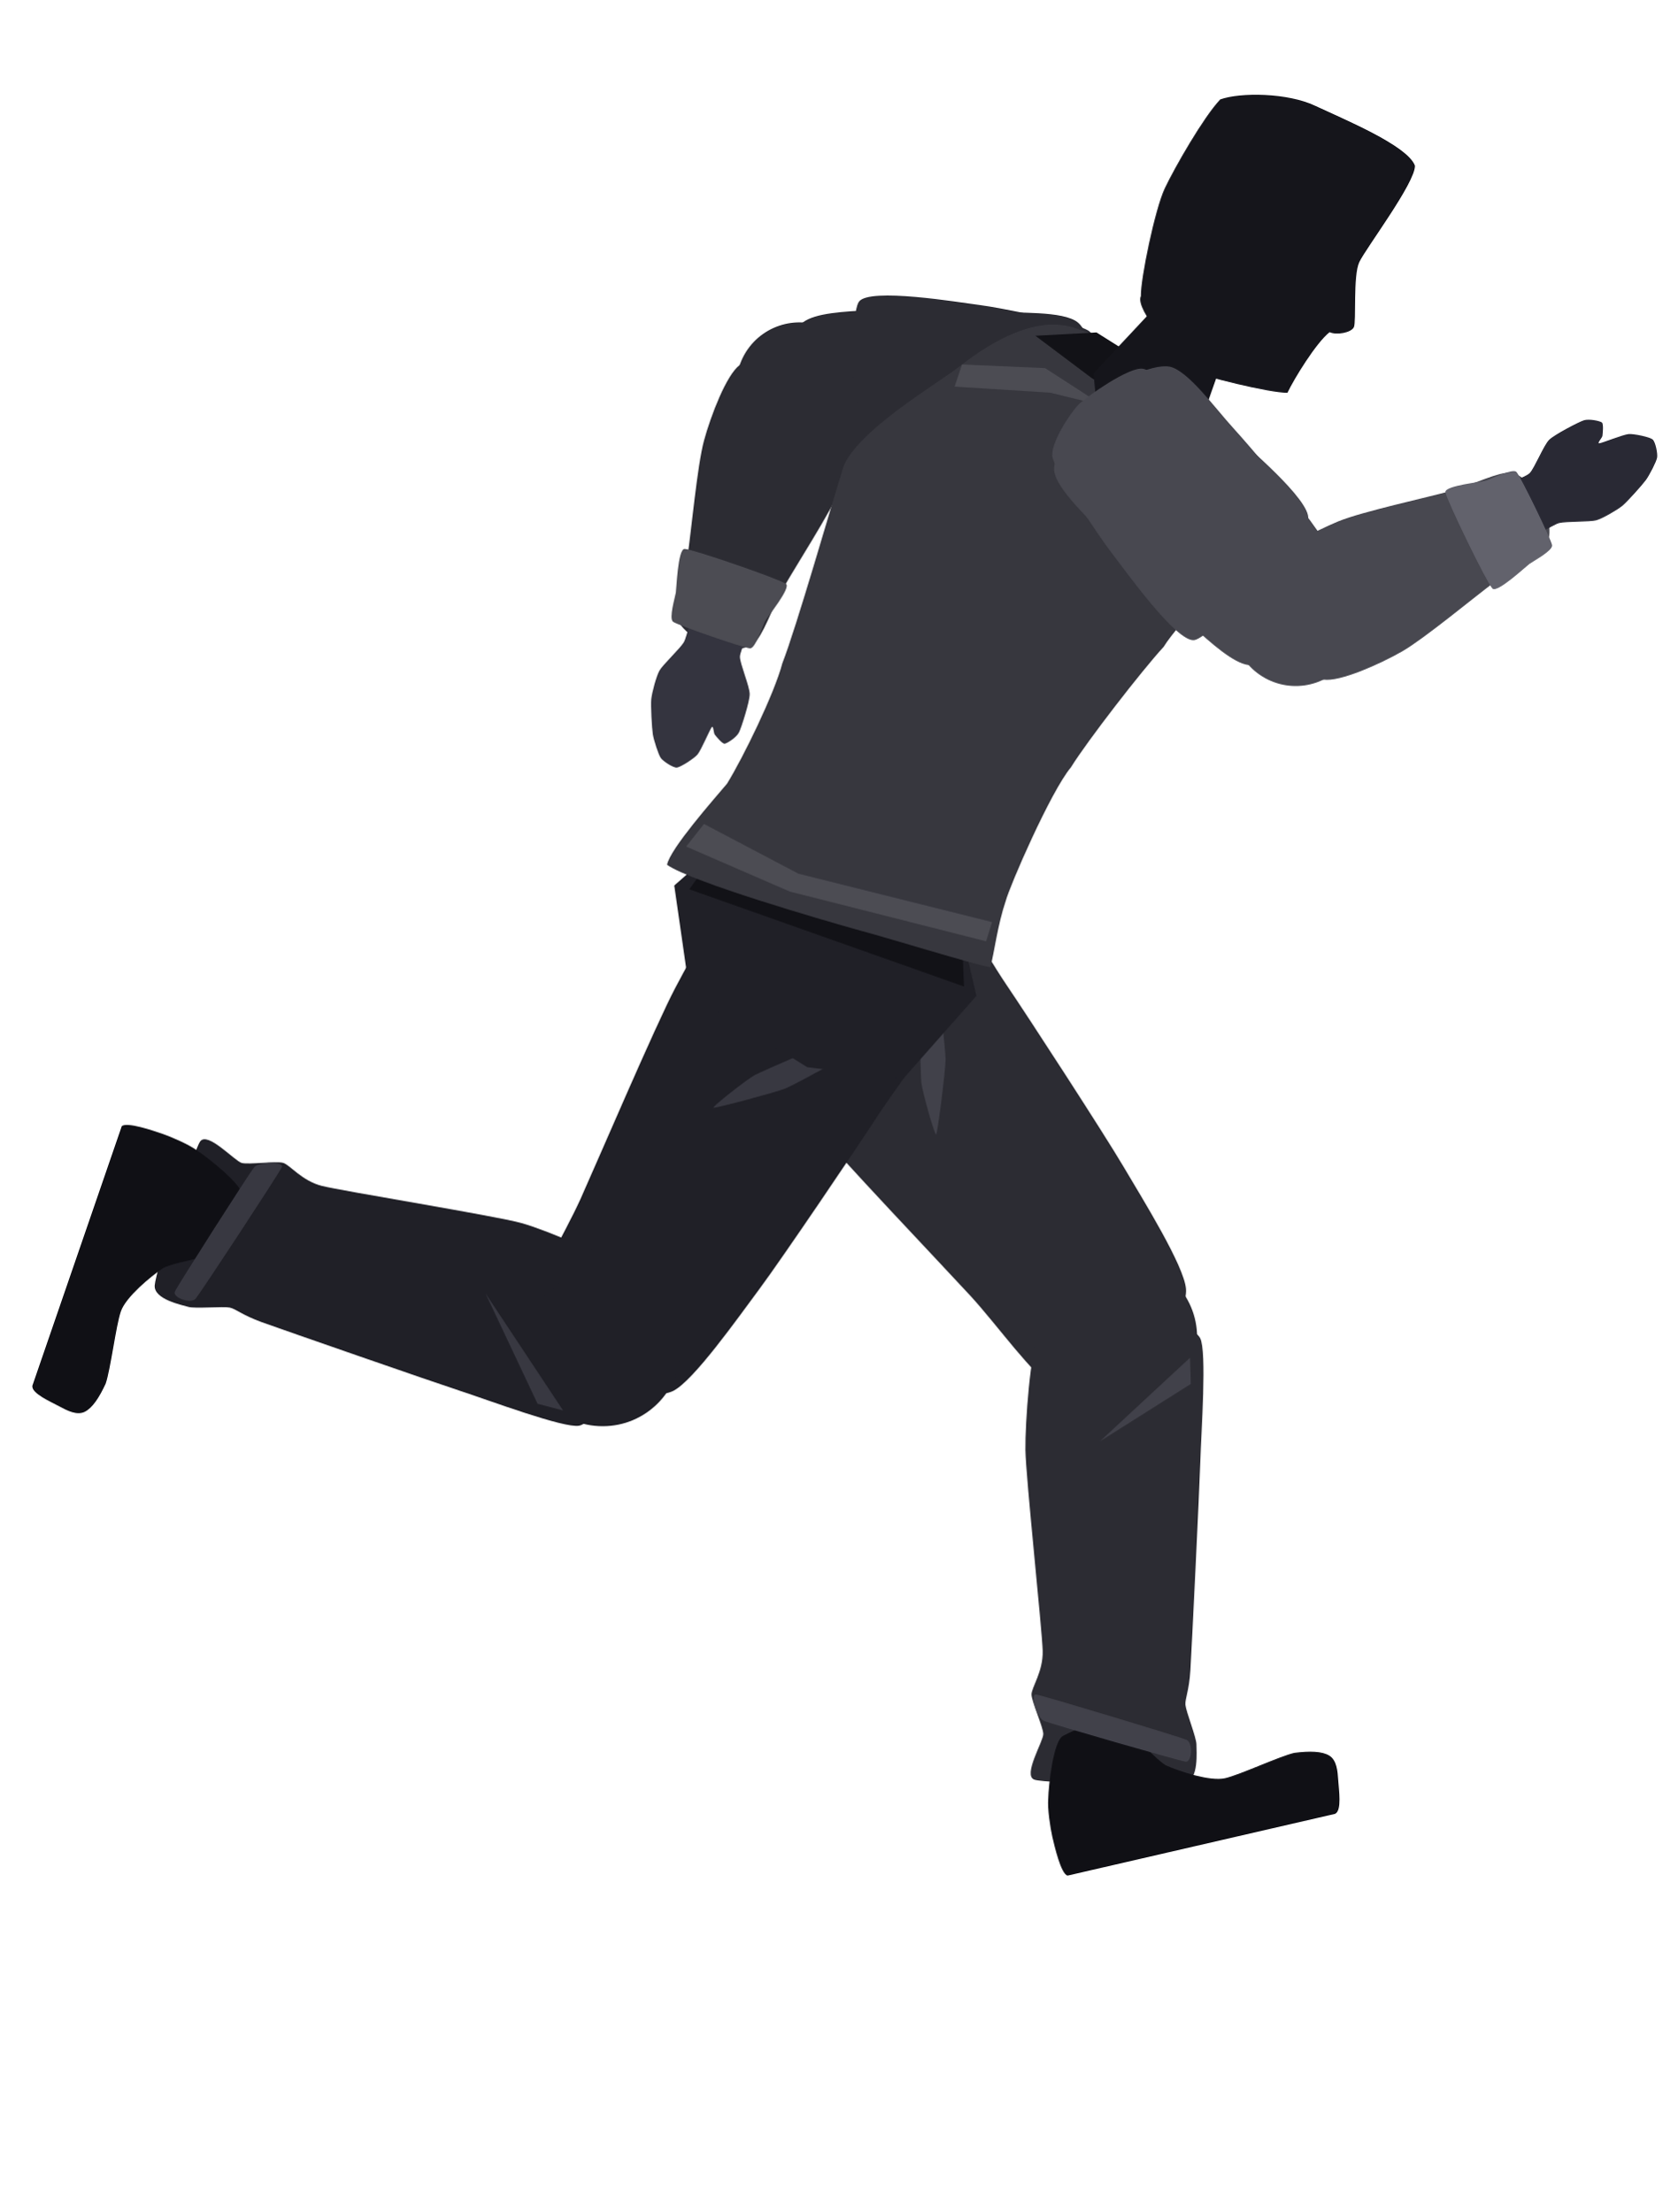
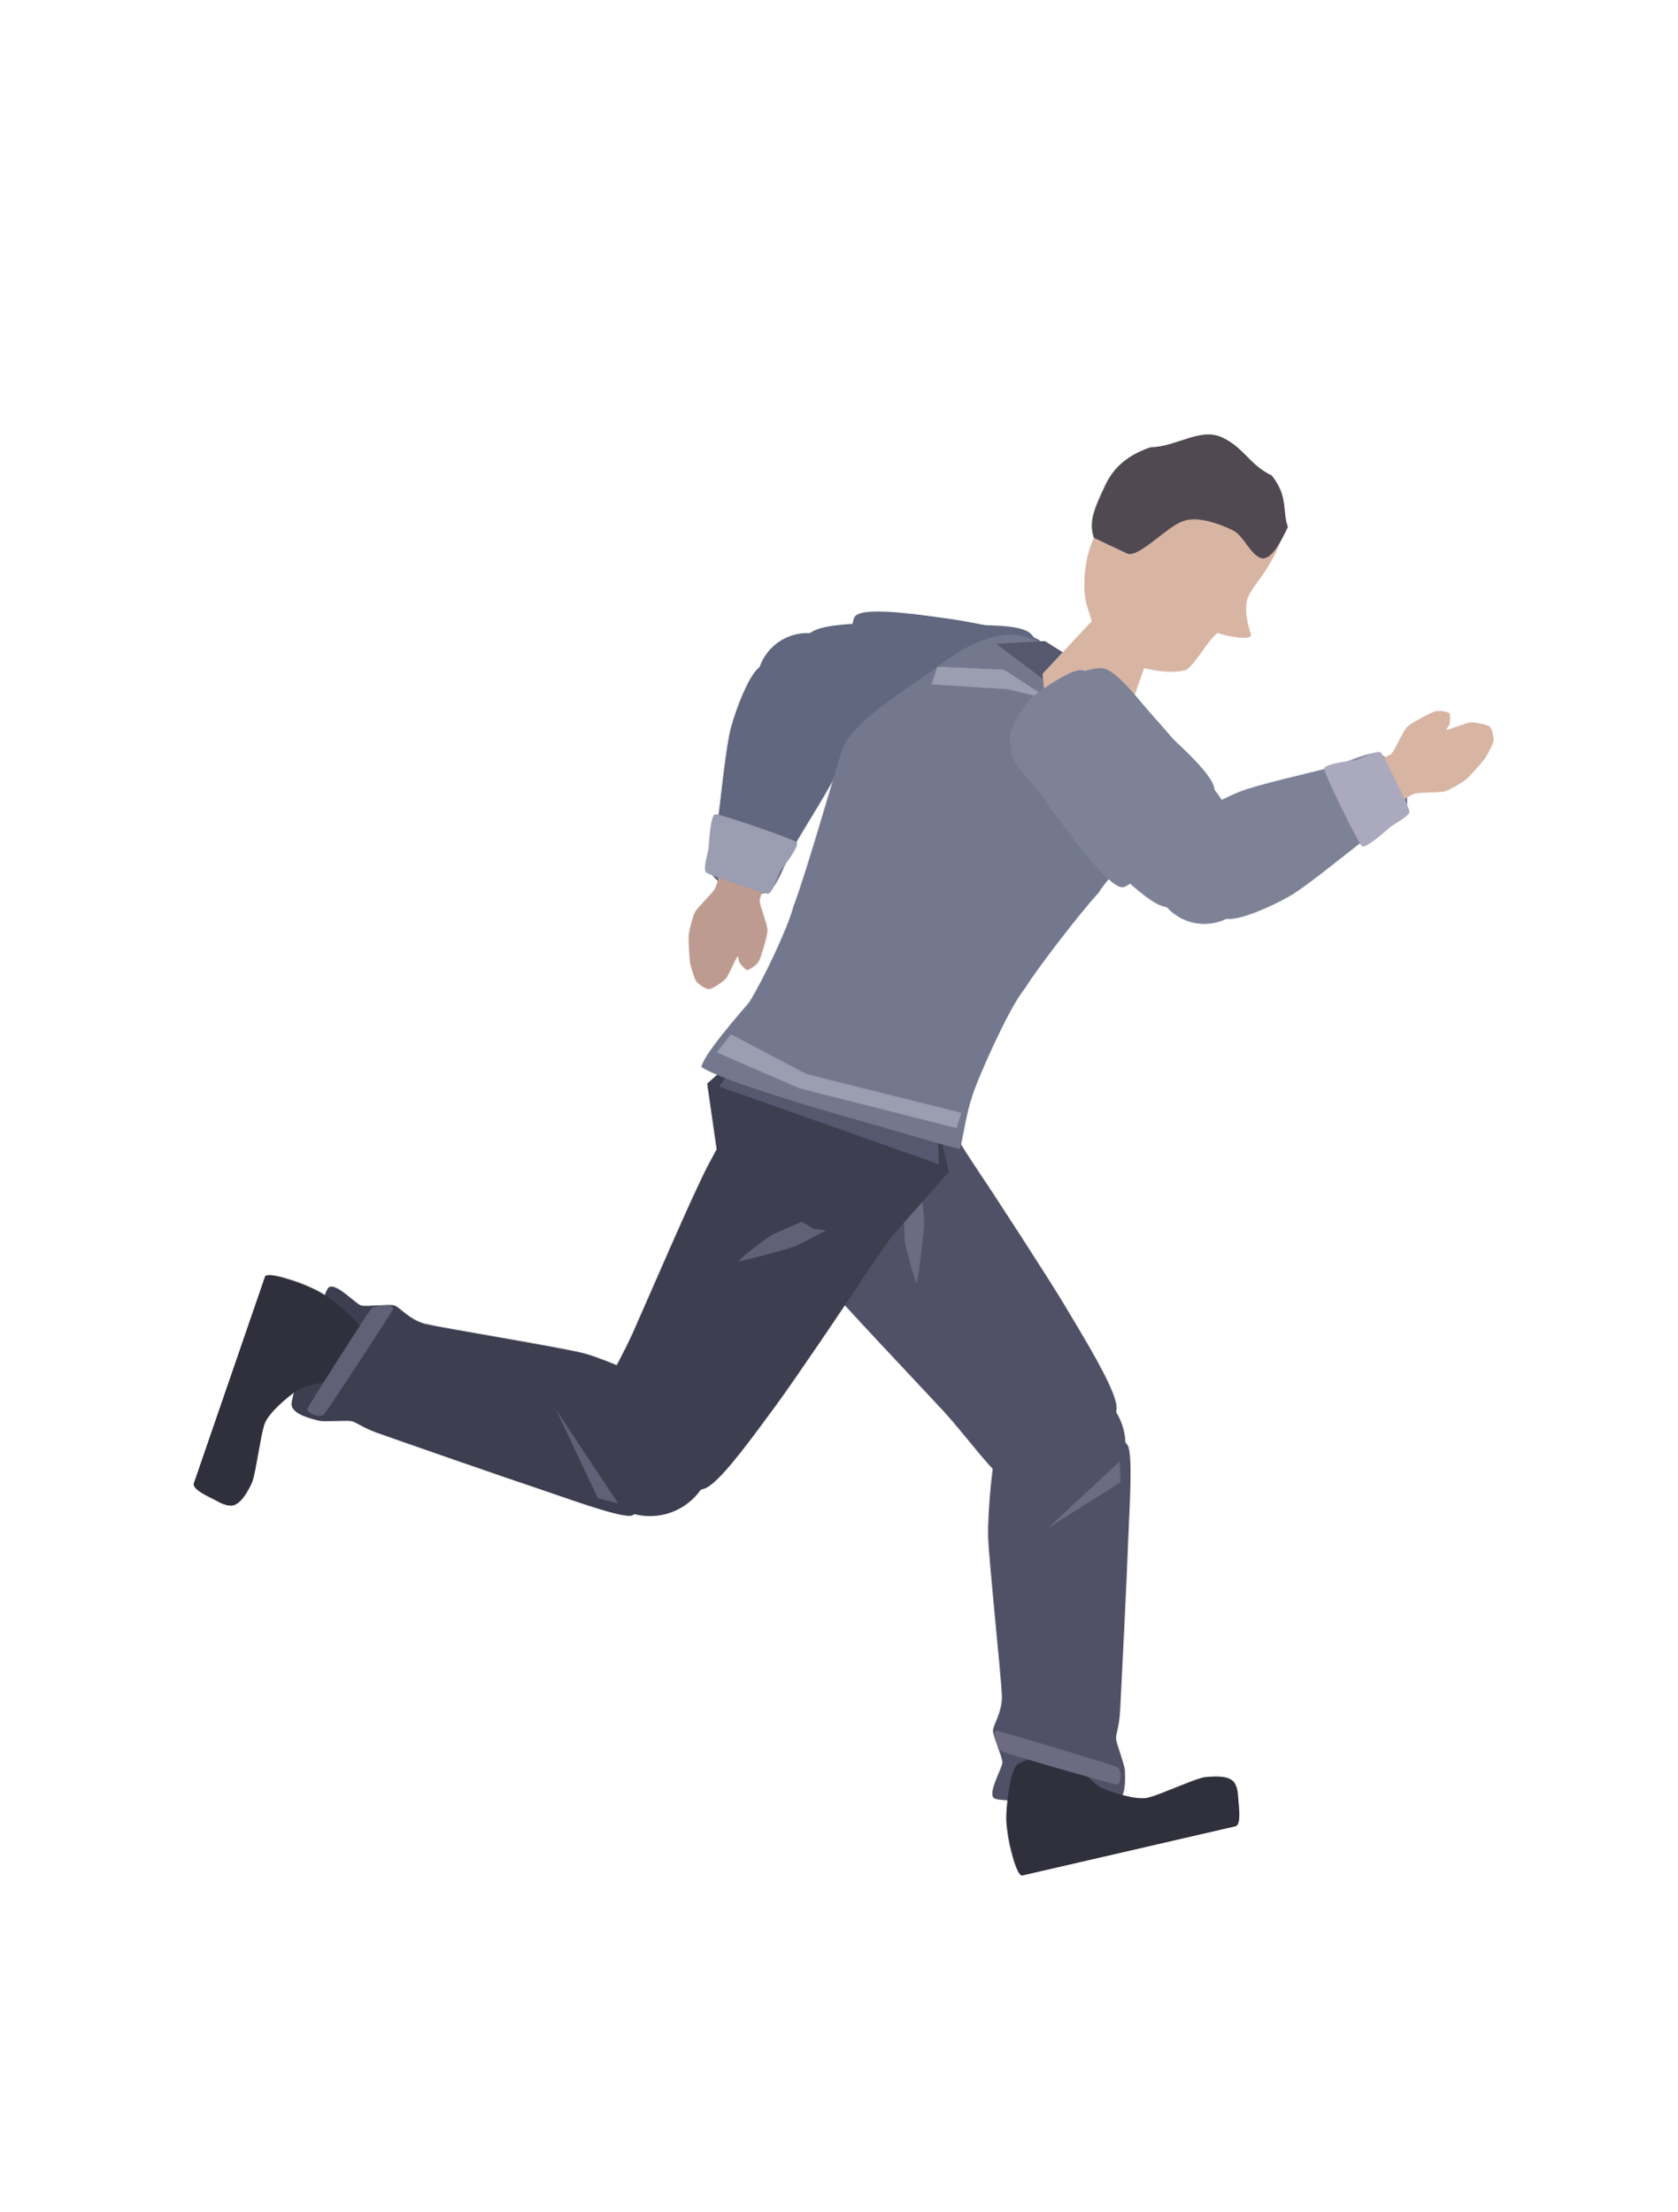
<svg xmlns="http://www.w3.org/2000/svg" width="220" height="290" viewBox="105 435 110 145">
-   <g data-runner-model="bret-runner-parkour-v4-jacket-silhouette" transform="translate(0 0)">
-     <g transform="rotate(26 160 496)">
-       <path d="M160.243,457.303C159.725,456.082 157.79,453.58 156.607,453.305C155.425,453.031 152.79,454.503 151.149,455.188C149.507,455.872 145.377,457.787 143.981,458.57C142.584,459.353 140.861,460.289 140.409,461.213C139.957,462.138 140.081,464.689 140.503,465.682C140.924,466.675 142.673,468.536 143.652,468.853C144.632,469.17 146.501,468.581 148.034,468.12C149.568,467.66 153.814,466.019 155.447,465.313C157.079,464.608 159.969,463.736 160.593,462.695C161.216,461.653 160.761,458.523 160.243,457.303Z" fill="#2C2C33" />
-       <path d="M146.181,465.033C146.181,467.325 144.323,469.183 142.031,469.183C139.739,469.183 137.881,467.325 137.881,465.033C137.881,462.741 139.739,460.883 142.031,460.883C144.323,460.883 146.181,462.741 146.181,465.033Z" fill="#2C2C33" />
-       <path d="M160.198,456.236C159.876,455.561 158.353,453.586 157.465,453.484C156.577,453.382 151.621,454.66 150.33,455.101C149.039,455.542 143.311,457.217 143.118,458.38C142.925,459.542 147.086,467.416 148.185,468.015C149.285,468.615 154.173,465.67 155.33,465.037C156.487,464.404 160.602,461.776 161.04,460.984C161.478,460.192 160.519,456.91 160.198,456.236Z" fill="#2C2C33" />
-       <path d="M141.854,463.591C140.783,463.723 138.416,464.574 137.912,465.539C137.408,466.504 137.667,469.358 137.979,471.011C138.292,472.665 139.864,476.802 140.318,478.261C140.772,479.719 140.964,481.619 141.472,482.229C141.981,482.84 143.548,483.043 144.232,482.959C144.916,482.875 146.387,482.299 146.733,481.583C147.079,480.868 146.805,478.978 146.893,477.453C146.981,475.928 147.505,471.534 147.408,469.854C147.312,468.173 146.872,465.341 146.15,464.527C145.428,463.713 142.925,463.46 141.854,463.591Z" fill="#2C2C33" />
-       <path d="M145.854,480.583C146.242,480.747 146.11,482.335 146.321,482.742C146.532,483.15 147.755,484.208 147.967,484.656C148.178,485.104 148.438,486.855 148.432,487.218C148.427,487.582 148.045,488.208 147.909,488.29C147.773,488.372 147.196,488.101 147.072,488.04C146.949,487.98 146.721,487.519 146.676,487.686C146.631,487.853 146.712,489.369 146.622,489.708C146.533,490.046 145.988,490.944 145.782,491.07C145.576,491.196 144.798,491.095 144.56,490.968C144.323,490.841 143.635,490.12 143.409,489.8C143.184,489.48 142.448,488.165 142.304,487.769C142.16,487.374 141.939,486.273 141.967,485.846C141.995,485.419 142.538,483.978 142.586,483.503C142.634,483.029 142.116,481.395 142.442,481.103C142.769,480.811 145.467,480.419 145.854,480.583Z" fill="#34343F" />
-       <path d="M139.941,477.964C139.566,478.185 140.605,480.507 140.69,480.784C140.776,481.061 141.006,482.516 141.365,482.585C141.724,482.654 146.351,482.096 146.675,481.933C147,481.77 146.758,480.155 146.774,479.866C146.79,479.576 147.349,477.219 146.939,477.105C146.529,476.991 140.316,477.743 139.941,477.964Z" fill="#4C4C53" />
+   <g data-runner-model="bret-runner-soft-v5-silhouette" transform="translate(0 0)">
+     <g transform="rotate(26 160 508.4)">
+       <path d="M160.194,477.442C159.78,476.466 158.232,474.464 157.286,474.244C156.34,474.024 154.232,475.203 152.919,475.75C151.606,476.298 148.301,477.829 147.184,478.456C146.068,479.083 144.689,479.831 144.328,480.57C143.966,481.31 144.065,483.351 144.402,484.145C144.74,484.94 146.139,486.429 146.922,486.683C147.705,486.936 149.201,486.464 150.428,486.096C151.654,485.728 155.051,484.415 156.358,483.851C157.664,483.286 159.975,482.589 160.474,481.756C160.973,480.923 160.609,478.419 160.194,477.442Z" fill="#61677F" />
+       <path d="M148.945,483.627C148.945,485.46 147.458,486.947 145.625,486.947C143.791,486.947 142.305,485.46 142.305,483.627C142.305,481.793 143.791,480.307 145.625,480.307C147.458,480.307 148.945,481.793 148.945,483.627Z" fill="#61677F" />
+       <path d="M160.158,476.588C159.901,476.048 158.683,474.469 157.972,474.387C157.262,474.306 153.297,475.328 152.264,475.681C151.231,476.033 146.648,477.374 146.494,478.304C146.34,479.234 149.669,485.533 150.548,486.012C151.428,486.492 155.338,484.136 156.264,483.63C157.189,483.124 160.481,481.021 160.832,480.387C161.182,479.753 160.415,477.128 160.158,476.588Z" fill="#61677F" />
+       <path d="M145.483,482.473C144.626,482.578 142.732,483.259 142.329,484.031C141.927,484.803 142.133,487.086 142.383,488.409C142.634,489.732 143.891,493.042 144.254,494.208C144.617,495.375 144.771,496.895 145.178,497.384C145.585,497.872 146.838,498.034 147.385,497.967C147.933,497.9 149.11,497.439 149.386,496.867C149.663,496.294 149.444,494.782 149.515,493.563C149.585,492.343 150.004,488.827 149.927,487.483C149.849,486.139 149.498,483.873 148.92,483.222C148.342,482.571 146.34,482.368 145.483,482.473Z" fill="#61677F" />
+       <path d="M148.684,496.066C148.994,496.198 148.888,497.468 149.057,497.794C149.226,498.12 150.204,498.967 150.373,499.325C150.542,499.683 150.75,501.084 150.746,501.375C150.741,501.665 150.436,502.166 150.327,502.232C150.218,502.298 149.757,502.081 149.658,502.032C149.559,501.984 149.377,501.615 149.341,501.749C149.305,501.882 149.369,503.095 149.298,503.366C149.226,503.637 148.791,504.355 148.626,504.456C148.461,504.557 147.838,504.476 147.648,504.375C147.459,504.273 146.908,503.696 146.728,503.44C146.547,503.184 145.958,502.132 145.843,501.816C145.728,501.499 145.551,500.618 145.574,500.277C145.596,499.936 146.031,498.782 146.069,498.403C146.107,498.023 145.692,496.716 145.954,496.482C146.215,496.249 148.373,495.935 148.684,496.066Z" fill="#BE9B90" />
+       <path d="M143.953,493.971C143.653,494.148 144.484,496.005 144.552,496.227C144.621,496.449 144.805,497.613 145.092,497.668C145.379,497.723 149.08,497.277 149.34,497.147C149.6,497.016 149.406,495.724 149.419,495.493C149.432,495.261 149.879,493.375 149.551,493.284C149.223,493.193 144.253,493.795 143.953,493.971Z" fill="#9B9DB1" />
    </g>
-     <path d="M156.672,492.796C155.32,493.779 152.698,498.739 152.851,500.467C153.005,502.195 156.335,506.355 158.072,508.503C159.809,510.651 166.89,518.083 168.645,519.993C170.4,521.904 172.81,525.299 174.028,525.872C175.247,526.445 178.761,525.9 179.722,525.202C180.683,524.504 182.882,521.032 182.766,519.524C182.649,518.015 179.959,513.69 178.661,511.492C177.363,509.294 172.454,501.738 170.968,499.542C169.481,497.347 166.721,492.275 165.149,491.533C163.576,490.791 158.025,491.814 156.672,492.796Z" fill="#2C2C33" />
-     <path d="M178.422,520.406C177.521,520.396 173.623,521.817 173.097,522.639C172.571,523.461 172.213,528.323 172.236,530.076C172.259,531.83 173.335,541.901 173.369,543.264C173.403,544.628 172.634,545.658 172.637,546.121C172.641,546.583 173.393,548.232 173.409,548.707C173.425,549.182 172.034,551.436 172.826,551.708C173.617,551.98 181.821,552.1 182.724,551.903C183.627,551.706 183.451,549.824 183.452,549.391C183.452,548.958 182.764,547.219 182.73,546.805C182.697,546.391 182.973,545.88 183.056,544.517C183.139,543.155 183.653,532.626 183.708,530.776C183.762,528.926 184.146,523.638 183.697,522.756C183.247,521.875 179.323,520.416 178.422,520.406Z" fill="#2C2C33" />
-     <path d="M183.497,522.698C183.497,525.514 181.214,527.798 178.397,527.798C175.58,527.798 173.297,525.514 173.297,522.698C173.297,519.881 175.58,517.598 178.397,517.598C181.214,517.598 183.497,519.881 183.497,522.698Z" fill="#2C2C33" />
-     <path d="M164.613,494.369C164.679,494.297 166.183,497.822 166.326,498.428C166.469,499.033 166.999,503.804 167.002,504.462C167.006,505.121 166.481,509.304 166.385,509.398C166.29,509.491 165.486,506.608 165.417,506.023C165.347,505.437 165.274,500.334 165.226,499.635C165.177,498.936 164.547,494.441 164.613,494.369Z" fill="#41414A" />
-     <path d="M183.032,524.038C183.032,524.038 177.121,529.522 177.121,529.522C177.121,529.522 183.083,525.757 183.083,525.757C183.083,525.757 183.032,524.038 183.032,524.038Z" fill="#41414A" />
-     <path d="M173.733,552.956C173.748,552.131 174.07,549.081 174.729,548.826C175.366,548.473 177.053,547.776 177.877,547.791C178.724,547.903 180.478,550.167 181.438,550.766C182.352,551.171 184.354,551.838 185.328,551.613C186.302,551.388 188.896,550.174 189.87,549.949C190.867,549.821 191.691,549.836 192.171,550.136C192.651,550.436 192.711,551.14 192.748,551.747C192.786,552.354 193.003,553.741 192.539,553.951C191.564,554.176 175.779,557.82 175,558C174.565,557.895 174.138,556.044 174.003,555.459C173.868,554.875 173.673,553.585 173.733,552.956Z" fill="#101015" />
-     <path d="M172.937,546.124C172.516,546.068 172.997,547.65 173.438,547.848C173.879,548.046 182.318,550.472 182.739,550.529C183.161,550.585 183.246,549.296 182.805,549.097C182.364,548.899 173.359,546.18 172.937,546.124Z" fill="#41414A" />
-     <path d="M162.978,492.708C161.545,491.847 155.993,491.308 154.486,492.086C152.978,492.864 150.533,497.416 149.277,499.783C148.022,502.149 144.107,511.306 143.074,513.602C142.042,515.897 139.923,519.333 139.89,520.648C139.857,521.963 141.757,524.943 142.775,525.555C143.793,526.167 147.825,526.874 149.147,526.211C150.47,525.547 153.321,521.513 154.797,519.526C156.274,517.538 161.171,510.3 162.57,508.143C163.969,505.986 167.47,501.612 167.514,499.914C167.559,498.216 164.411,493.57 162.978,492.708Z" fill="#202027" />
-     <path d="M146.72,524.104C146.984,523.242 146.709,519.118 146.071,518.362C145.433,517.606 140.907,515.686 139.21,515.211C137.513,514.735 127.441,513.107 126.111,512.771C124.781,512.435 124.011,511.386 123.564,511.258C123.117,511.13 121.316,511.384 120.853,511.265C120.391,511.145 118.61,509.171 118.125,509.854C117.639,510.536 115.208,518.372 115.143,519.294C115.078,520.217 116.942,520.582 117.359,520.705C117.777,520.829 119.647,520.662 120.056,520.747C120.465,520.832 120.879,521.242 122.169,521.708C123.459,522.174 133.464,525.655 135.232,526.232C137,526.809 141.99,528.678 142.967,528.497C143.943,528.316 146.456,524.965 146.72,524.104Z" fill="#202027" />
-     <path d="M149.619,523.429C149.619,526.246 147.335,528.529 144.519,528.529C141.702,528.529 139.419,526.246 139.419,523.429C139.419,520.613 141.702,518.329 144.519,518.329C147.335,518.329 149.619,520.613 149.619,523.429Z" fill="#202027" />
-     <path d="M164.726,500.478C164.818,500.511 162.218,503.176 161.726,503.529C161.233,503.883 157.113,506.126 156.517,506.373C155.921,506.619 151.913,507.69 151.79,507.639C151.667,507.587 153.963,505.794 154.467,505.514C154.971,505.234 159.574,503.282 160.19,502.979C160.805,502.677 164.633,500.445 164.726,500.478Z" fill="#383841" />
-     <path d="M141.919,527.496C141.919,527.496 136.833,519.82 136.833,519.82C136.833,519.82 140.247,527.057 140.247,527.057C140.247,527.057 141.919,527.496 141.919,527.496Z" fill="#383841" />
-     <path d="M117.93,510.455C118.622,510.905 121.038,512.794 120.905,513.489C120.866,514.216 120.564,516.015 120.114,516.707C119.57,517.366 116.721,517.654 115.704,518.15C114.876,518.711 113.25,520.055 112.925,521C112.599,521.946 112.255,524.788 111.929,525.734C111.509,526.647 111.059,527.338 110.551,527.586C110.043,527.834 109.413,527.512 108.879,527.222C108.344,526.932 107.053,526.382 107.121,525.876C107.446,524.931 112.721,509.613 112.981,508.857C113.3,508.544 115.097,509.162 115.664,509.358C116.231,509.553 117.428,510.071 117.93,510.455Z" fill="#101015" />
-     <path d="M123.476,511.545C123.65,511.157 121.989,511.17 121.673,511.537C121.357,511.904 116.637,519.311 116.464,519.699C116.291,520.087 117.509,520.535 117.825,520.168C118.141,519.801 123.303,511.934 123.476,511.545Z" fill="#383841" />
-     <g transform="rotate(26 160 496)">
-       <g transform="rotate(-0.5 160 496)">
-         <path d="M152,491C152,491 166,491 166,491C166,491 170,496 170,496C170,496 168,503 168,503C168,503 162,505 162,505C162,505 153,504 153,504C153,504 149,498 149,498C149,498 152,491 152,491Z" fill="#202027" />
+     <path d="M157.338,505.837C156.256,506.623 154.158,510.592 154.281,511.974C154.404,513.356 157.068,516.684 158.458,518.403C159.847,520.121 165.512,526.066 166.916,527.595C168.32,529.123 170.248,531.839 171.223,532.297C172.197,532.756 175.009,532.32 175.778,531.762C176.547,531.203 178.306,528.425 178.212,527.219C178.119,526.012 175.967,522.552 174.929,520.794C173.891,519.035 169.963,512.99 168.774,511.234C167.585,509.477 165.377,505.42 164.119,504.826C162.861,504.233 158.42,505.051 157.338,505.837Z" fill="#505166" />
+     <path d="M174.738,527.925C174.017,527.917 170.898,529.054 170.478,529.711C170.057,530.369 169.77,534.259 169.789,535.661C169.807,537.064 170.668,545.121 170.695,546.212C170.722,547.303 170.107,548.126 170.11,548.496C170.113,548.867 170.714,550.186 170.727,550.565C170.74,550.945 169.627,552.749 170.26,552.966C170.894,553.184 177.457,553.28 178.179,553.123C178.902,552.965 178.761,551.459 178.761,551.113C178.762,550.766 178.211,549.375 178.184,549.044C178.157,548.713 178.378,548.304 178.445,547.214C178.511,546.124 178.923,537.701 178.966,536.221C179.01,534.741 179.317,530.51 178.957,529.805C178.598,529.1 175.459,527.933 174.738,527.925Z" fill="#505166" />
+     <path d="M178.798,529.758C178.798,532.011 176.971,533.838 174.718,533.838C172.464,533.838 170.638,532.011 170.638,529.758C170.638,527.505 172.464,525.678 174.718,525.678C176.971,525.678 178.798,527.505 178.798,529.758Z" fill="#505166" />
+     <path d="M163.691,507.095C163.744,507.037 164.946,509.858 165.061,510.342C165.175,510.826 165.599,514.643 165.602,515.17C165.605,515.697 165.184,519.043 165.108,519.118C165.032,519.193 164.389,516.887 164.333,516.418C164.278,515.949 164.219,511.867 164.18,511.308C164.142,510.749 163.638,507.153 163.691,507.095Z" fill="#6D6B82" />
+     <path d="M178.426,530.83C178.426,530.83 173.697,535.218 173.697,535.218C173.697,535.218 178.467,532.205 178.467,532.205C178.467,532.205 178.426,530.83 178.426,530.83Z" fill="#6D6B82" />
+     <path d="M170.986,553.965C170.998,553.305 171.256,550.865 171.783,550.661C172.293,550.379 173.642,549.821 174.302,549.833C174.979,549.923 176.383,551.734 177.15,552.213C177.882,552.537 179.483,553.07 180.262,552.89C181.042,552.71 183.116,551.739 183.896,551.559C184.693,551.457 185.353,551.469 185.737,551.709C186.121,551.948 186.169,552.512 186.199,552.998C186.229,553.483 186.403,554.593 186.031,554.761C185.251,554.941 172.624,557.856 172,558C171.652,557.916 171.31,556.435 171.202,555.967C171.094,555.5 170.938,554.468 170.986,553.965Z" fill="#30303D" />
+     <path d="M170.35,548.499C170.013,548.454 170.398,549.72 170.751,549.878C171.103,550.037 177.854,551.978 178.191,552.023C178.529,552.068 178.597,551.036 178.244,550.878C177.891,550.719 170.687,548.544 170.35,548.499Z" fill="#6D6B82" />
+     <path d="M162.382,505.767C161.236,505.078 156.794,504.646 155.588,505.269C154.383,505.891 152.426,509.533 151.422,511.426C150.418,513.32 147.285,520.645 146.459,522.481C145.633,524.317 143.938,527.067 143.912,528.119C143.886,529.17 145.405,531.554 146.22,532.044C147.035,532.533 150.26,533.099 151.318,532.568C152.376,532.038 154.657,528.81 155.838,527.221C157.019,525.631 160.937,519.84 162.056,518.114C163.175,516.389 165.976,512.89 166.012,511.531C166.047,510.173 163.529,506.456 162.382,505.767Z" fill="#3D3E50" />
+     <path d="M149.376,530.883C149.587,530.194 149.368,526.894 148.857,526.289C148.346,525.685 144.725,524.149 143.368,523.769C142.011,523.388 133.953,522.085 132.889,521.817C131.825,521.548 131.209,520.709 130.851,520.607C130.494,520.504 129.052,520.707 128.683,520.612C128.313,520.516 126.888,518.937 126.5,519.483C126.112,520.029 124.166,526.298 124.114,527.035C124.062,527.773 125.553,528.066 125.888,528.164C126.222,528.263 127.718,528.129 128.045,528.198C128.372,528.266 128.704,528.594 129.736,528.967C130.767,529.34 138.771,532.124 140.186,532.586C141.6,533.048 145.592,534.542 146.373,534.398C147.154,534.253 149.165,531.572 149.376,530.883Z" fill="#3D3E50" />
+     <path d="M151.695,530.343C151.695,532.597 149.868,534.423 147.615,534.423C145.362,534.423 143.535,532.597 143.535,530.343C143.535,528.09 145.362,526.263 147.615,526.263C149.868,526.263 151.695,528.09 151.695,530.343Z" fill="#3D3E50" />
+     <path d="M163.78,511.983C163.854,512.009 161.775,514.14 161.381,514.423C160.987,514.706 157.691,516.501 157.214,516.698C156.737,516.896 153.53,517.752 153.432,517.711C153.334,517.67 155.17,516.235 155.573,516.011C155.977,515.788 159.659,514.225 160.152,513.984C160.644,513.742 163.707,511.956 163.78,511.983Z" fill="#626077" />
+     <path d="M145.535,533.597C145.535,533.597 141.466,527.456 141.466,527.456C141.466,527.456 144.198,533.246 144.198,533.246C144.198,533.246 145.535,533.597 145.535,533.597Z" fill="#626077" />
+     <path d="M126.344,519.964C126.897,520.324 128.83,521.836 128.724,522.391C128.693,522.973 128.451,524.412 128.091,524.965C127.656,525.492 125.377,525.723 124.563,526.12C123.901,526.569 122.6,527.644 122.34,528.4C122.079,529.156 121.804,531.431 121.543,532.187C121.207,532.917 120.848,533.471 120.441,533.669C120.034,533.867 119.531,533.609 119.103,533.377C118.675,533.145 117.642,532.705 117.697,532.301C117.957,531.545 122.176,519.291 122.385,518.685C122.64,518.435 124.077,518.93 124.531,519.086C124.985,519.242 125.942,519.657 126.344,519.964Z" fill="#30303D" />
+     <path d="M130.781,520.836C130.92,520.526 129.591,520.536 129.338,520.829C129.086,521.123 125.309,527.048 125.171,527.359C125.032,527.67 126.008,528.028 126.26,527.735C126.512,527.441 130.643,521.147 130.781,520.836Z" fill="#626077" />
+     <g transform="rotate(26 160 508.4)">
+       <g transform="rotate(-0.5 160 508.4)">
+         <path d="M153.6,504.4C153.6,504.4 164.8,504.4 164.8,504.4C164.8,504.4 168,508.4 168,508.4C168,508.4 166.4,514 166.4,514C166.4,514 161.6,515.6 161.6,515.6C161.6,515.6 154.4,514.8 154.4,514.8C154.4,514.8 151.2,510 151.2,510C151.2,510 153.6,504.4 153.6,504.4Z" fill="#3D3E50" />
      </g>
-       <g transform="rotate(-0.5 160 496)">
-         <path d="M151,492C151,492 167,492 167,492C167,492 169,495.8 169,495.8C169,495.8 150,497.8 150,497.8C150,497.8 151,492 151,492Z" fill="#121217" />
+       <g transform="rotate(-0.5 160 508.4)">
+         <path d="M152.8,505.2C152.8,505.2 165.6,505.2 165.6,505.2C165.6,505.2 167.2,508.24 167.2,508.24C167.2,508.24 152,509.84 152,509.84C152,509.84 152.8,505.2 152.8,505.2Z" fill="#55586E" />
      </g>
      <g transform="rotate(0 0 0)">
-         <path d="M151,459.11C152,457.11 154,453.785 157,453.685C159,453.185 163,454.77 165,454.77C167.5,455.07 170,459.28 172,461.28C173,463.28 171.2,467.96 171,469.96C170.4,471.96 169.2,477.725 169,479.725C168.5,481.725 168.8,488.49 169,489.49C169.2,491.09 169.8,492.83 170,493.83C169,494.13 163,495.058 161,495.457C158.8,495.857 150,497.385 148,497.085C147.7,496.085 148.9,491.775 149.2,490.575C149.4,488.575 149.4,483.895 149,481.895C148.8,479.395 147.3,470.875 147,468.875C146.4,466.375 150.4,460.51 151,459.11Z" fill="#37373E" />
+         <path d="M152.8,478.888C153.6,477.288 155.2,474.628 157.6,474.548C159.2,474.148 162.4,475.416 164,475.416C166,475.656 168,479.024 169.6,480.624C170.4,482.224 168.96,485.968 168.8,487.568C168.32,489.168 167.36,493.78 167.2,495.38C166.8,496.98 167.04,502.392 167.2,503.192C167.36,504.472 167.84,505.864 168,506.664C167.2,506.904 162.4,507.646 160.8,507.966C159.04,508.286 152,509.508 150.4,509.268C150.16,508.468 151.12,505.02 151.36,504.06C151.52,502.46 151.52,498.716 151.2,497.116C151.04,495.116 149.84,488.3 149.6,486.7C149.12,484.7 152.32,480.008 152.8,478.888Z" fill="#73788F" />
      </g>
      <g transform="rotate(0 0 0)">
-         <path d="M149,493.613C149,493.613 156,493.83 156,493.83C156,493.83 168.8,491.118 168.8,491.118C168.8,491.118 169,492.42 169,492.42C169,492.42 156,495.132 156,495.132C156,495.132 148.6,495.457 148.6,495.457C148.6,495.457 149,493.613 149,493.613Z" fill="#4C4C53" />
+         <path d="M151.2,506.49C151.2,506.49 156.8,506.664 156.8,506.664C156.8,506.664 167.04,504.494 167.04,504.494C167.04,504.494 167.2,505.536 167.2,505.536C167.2,505.536 156.8,507.706 156.8,507.706C156.8,507.706 150.88,507.966 150.88,507.966C150.88,507.966 151.2,506.49 151.2,506.49Z" fill="#9B9DB1" />
      </g>
      <g transform="rotate(0 0 0)">
-         <path d="M154.5,455.312C154.5,455.312 158,453.36 158,453.36C158,453.36 165,454.119 165,454.119C165,454.119 168,456.072 168,456.072C168,456.072 165,456.94 165,456.94C165,456.94 159,456.18 159,456.18C159,456.18 154.5,455.312 154.5,455.312Z" fill="#121217" />
+         <path d="M155.6,475.85C155.6,475.85 158.4,474.288 158.4,474.288C158.4,474.288 164,474.895 164,474.895C164,474.895 166.4,476.458 166.4,476.458C166.4,476.458 164,477.152 164,477.152C164,477.152 159.2,476.544 159.2,476.544C159.2,476.544 155.6,475.85 155.6,475.85Z" fill="#55586E" />
      </g>
      <g transform="rotate(0 0 0)">
-         <path d="M151,459.11C151,459.11 156,456.94 156,456.94C156,456.94 160.5,457.483 160.5,457.483C160.5,457.483 157,458.242 157,458.242C157,458.242 151.2,460.629 151.2,460.629C151.2,460.629 151,459.11 151,459.11Z" fill="#4C4C53" />
+         <path d="M152.8,478.888C152.8,478.888 156.8,477.152 156.8,477.152C156.8,477.152 160.4,477.586 160.4,477.586C160.4,477.586 157.6,478.194 157.6,478.194C157.6,478.194 152.96,480.103 152.96,480.103C152.96,480.103 152.8,478.888 152.8,478.888Z" fill="#9B9DB1" />
      </g>
      <g transform="rotate(0 0 0)">
-         <path d="M161,449.345C161,449.345 166,449.345 166,449.345C166,449.345 167,458.025 167,458.025C167,458.025 161,459.11 161,459.11C161,459.11 159,455.855 159,455.855C159,455.855 161,449.345 161,449.345Z" fill="#15151B" />
+         <path d="M160.8,471.076C160.8,471.076 164.8,471.076 164.8,471.076C164.8,471.076 165.6,478.02 165.6,478.02C165.6,478.02 160.8,478.888 160.8,478.888C160.8,478.888 159.2,476.284 159.2,476.284C159.2,476.284 160.8,471.076 160.8,471.076Z" fill="#D8B5A3" />
      </g>
-       <g transform="rotate(-0.72 164 452)">
-         <path d="M158,442.835C158,441.335 158.3,437.5 158.8,436C159.8,435 162.6,433.721 164.6,433.721C166.6,433.721 171.2,433.481 172.2,434.481C172.7,435.481 171.6,440.75 171.6,441.75C171.6,442.75 173.1,445.365 173.1,445.764C173.1,446.164 172.3,446.741 171.8,446.741C171.3,447.741 171,450.515 171,451.515C170,452.015 165.5,452.925 164.5,452.925C163.5,452.425 159.6,450.887 159.6,449.887C159.1,448.887 158,444.335 158,442.835Z" fill="#15151B" />
+       <g transform="rotate(-0.72 163.2 473.2)">
+         <path d="M158.4,466.736C158.4,465.136 158.4,463.128 159.2,461.528C160,459.928 160.8,458.924 162.4,458.924C164,458.924 165.6,458.924 167.2,458.924C168.8,458.924 169.6,460.796 169.6,462.396C169.6,463.996 169.2,465.068 169.2,465.868C169.2,466.668 170,467.638 170.4,468.038C170.8,468.438 168.8,468.906 168.4,468.906C168,469.706 168,471.144 167.6,471.944C166.8,472.744 164.8,473.246 163.2,473.246C161.6,473.246 160.8,471.876 160,471.076C159.2,470.276 158.4,468.336 158.4,466.736Z" fill="#D8B5A3" />
      </g>
-       <path d="M159.745,457.331C159.248,458.561 158.848,461.698 159.49,462.729C160.131,463.759 163.036,464.58 164.68,465.257C166.325,465.934 170.6,467.501 172.141,467.934C173.682,468.368 175.561,468.925 176.535,468.591C177.508,468.257 179.224,466.365 179.628,465.365C180.033,464.364 180.112,461.812 179.644,460.895C179.176,459.979 177.437,459.074 176.027,458.315C174.618,457.556 170.454,455.714 168.801,455.058C167.148,454.403 164.488,452.976 163.31,453.271C162.133,453.567 160.242,456.102 159.745,457.331Z" fill="#484850" />
-       <path d="M182.239,464.743C182.239,467.035 180.381,468.893 178.089,468.893C175.797,468.893 173.939,467.035 173.939,464.743C173.939,462.451 175.797,460.593 178.089,460.593C180.381,460.593 182.239,462.451 182.239,464.743Z" fill="#484850" />
-       <path d="M159.023,458.118C158.773,458.823 158.453,461.295 159.009,461.995C159.565,462.696 163.973,465.296 165.198,465.898C166.423,466.499 171.658,469.365 172.616,468.679C173.575,467.994 176.2,459.483 175.846,458.282C175.493,457.081 169.954,455.707 168.689,455.336C167.423,454.966 162.655,453.914 161.785,454.165C160.915,454.415 159.272,457.413 159.023,458.118Z" fill="#484850" />
-       <path d="M177.195,465.888C178.045,466.552 180.321,467.624 181.36,467.298C182.398,466.972 184.233,464.771 185.182,463.381C186.13,461.99 187.944,457.953 188.654,456.601C189.364,455.249 190.572,453.77 190.644,452.978C190.716,452.187 189.751,450.936 189.208,450.511C188.665,450.087 187.218,449.454 186.467,449.715C185.717,449.977 184.574,451.506 183.433,452.522C182.293,453.539 178.815,456.275 177.695,457.532C176.576,458.788 174.884,461.102 174.819,462.188C174.754,463.274 176.345,465.223 177.195,465.888Z" fill="#484850" />
-       <path d="M186.381,451.044C186.223,450.654 187.439,449.624 187.578,449.187C187.717,448.75 187.6,447.136 187.768,446.67C187.935,446.204 188.989,444.782 189.25,444.529C189.511,444.276 190.224,444.103 190.378,444.141C190.532,444.179 190.749,444.78 190.793,444.91C190.837,445.04 190.673,445.526 190.822,445.44C190.972,445.354 191.988,444.225 192.29,444.049C192.593,443.873 193.613,443.623 193.848,443.68C194.083,443.736 194.562,444.358 194.639,444.615C194.717,444.873 194.694,445.87 194.627,446.255C194.561,446.641 194.151,448.091 193.973,448.473C193.796,448.855 193.173,449.79 192.852,450.071C192.53,450.353 191.126,450.988 190.757,451.29C190.388,451.592 189.599,453.114 189.161,453.089C188.724,453.064 186.539,451.434 186.381,451.044Z" fill="#292934" />
-       <path d="M188.711,457.077C189.132,457.186 190.039,454.81 190.175,454.553C190.31,454.297 191.176,453.105 190.971,452.803C190.766,452.5 187.1,449.623 186.755,449.509C186.411,449.395 185.44,450.707 185.224,450.901C185.008,451.095 182.946,452.366 183.155,452.736C183.364,453.107 188.289,456.968 188.711,457.077Z" fill="#62626C" />
+       <g transform="rotate(-0.72 163.2 473.2)">
+         <path d="M158.4,466.736C157.6,465.936 157.6,464.864 157.6,463.264C157.6,461.664 158.4,460.592 159.2,459.792C160.8,458.992 161.6,457.188 163.2,457.188C164.8,457.188 165.6,458.056 167.2,458.056C168.8,458.856 168.8,459.86 169.6,460.66C169.6,461.46 169.6,463.264 168.8,463.264C168,463.264 167.2,462.396 166.4,462.396C165.6,462.396 164,462.464 163.2,463.264C162.4,464.064 161.6,466.736 160.8,466.736C160,466.736 159.2,466.736 158.4,466.736Z" fill="#514952" />
+       </g>
+       <path d="M159.796,477.465C159.399,478.449 159.078,480.959 159.592,481.783C160.105,482.607 162.428,483.264 163.744,483.806C165.06,484.347 168.48,485.601 169.712,485.948C170.945,486.294 172.449,486.74 173.228,486.473C174.006,486.205 175.379,484.692 175.703,483.892C176.026,483.091 176.09,481.049 175.715,480.316C175.341,479.583 173.949,478.859 172.822,478.252C171.694,477.645 168.363,476.171 167.041,475.647C165.718,475.122 163.59,473.981 162.648,474.217C161.707,474.453 160.193,476.482 159.796,477.465Z" fill="#7E8297" />
+       <path d="M177.791,483.394C177.791,485.228 176.305,486.714 174.471,486.714C172.638,486.714 171.151,485.228 171.151,483.394C171.151,481.561 172.638,480.074 174.471,480.074C176.305,480.074 177.791,481.561 177.791,483.394Z" fill="#7E8297" />
+       <path d="M159.218,478.094C159.018,478.658 158.763,480.636 159.207,481.196C159.652,481.756 163.179,483.837 164.158,484.318C165.138,484.8 169.326,487.092 170.093,486.543C170.86,485.995 172.96,479.186 172.677,478.226C172.394,477.265 167.963,476.166 166.951,475.869C165.938,475.573 162.124,474.732 161.428,474.932C160.732,475.132 159.418,477.531 159.218,478.094Z" fill="#7E8297" />
+       <path d="M173.756,484.31C174.436,484.841 176.257,485.699 177.088,485.438C177.918,485.178 179.387,483.417 180.145,482.304C180.904,481.192 182.355,477.963 182.923,476.881C183.491,475.799 184.457,474.616 184.515,473.983C184.573,473.349 183.801,472.349 183.367,472.009C182.932,471.67 181.774,471.163 181.174,471.372C180.573,471.581 179.659,472.805 178.747,473.618C177.834,474.431 175.052,476.62 174.156,477.625C173.26,478.631 171.907,480.481 171.855,481.35C171.803,482.219 173.076,483.779 173.756,484.31Z" fill="#7E8297" />
+       <path d="M181.105,472.435C180.978,472.123 181.951,471.3 182.062,470.95C182.173,470.6 182.08,469.309 182.214,468.936C182.348,468.564 183.191,467.426 183.4,467.223C183.609,467.021 184.179,466.883 184.302,466.913C184.426,466.943 184.599,467.424 184.634,467.528C184.67,467.632 184.538,468.021 184.658,467.952C184.778,467.883 185.59,466.98 185.832,466.839C186.074,466.698 186.89,466.498 187.078,466.544C187.266,466.589 187.649,467.086 187.712,467.292C187.774,467.498 187.755,468.296 187.702,468.604C187.648,468.913 187.321,470.073 187.179,470.378C187.037,470.684 186.539,471.432 186.281,471.657C186.024,471.882 184.901,472.391 184.606,472.632C184.31,472.874 183.679,474.091 183.329,474.071C182.979,474.052 181.232,472.747 181.105,472.435Z" fill="#D8B5A3" />
+       <path d="M182.968,477.262C183.305,477.349 184.031,475.448 184.14,475.243C184.248,475.037 184.941,474.084 184.777,473.842C184.613,473.6 181.68,471.298 181.404,471.207C181.128,471.116 180.352,472.166 180.179,472.321C180.006,472.476 178.357,473.493 178.524,473.789C178.691,474.086 182.632,477.174 182.968,477.262Z" fill="#ABA9BD" />
    </g>
  </g>
</svg>
